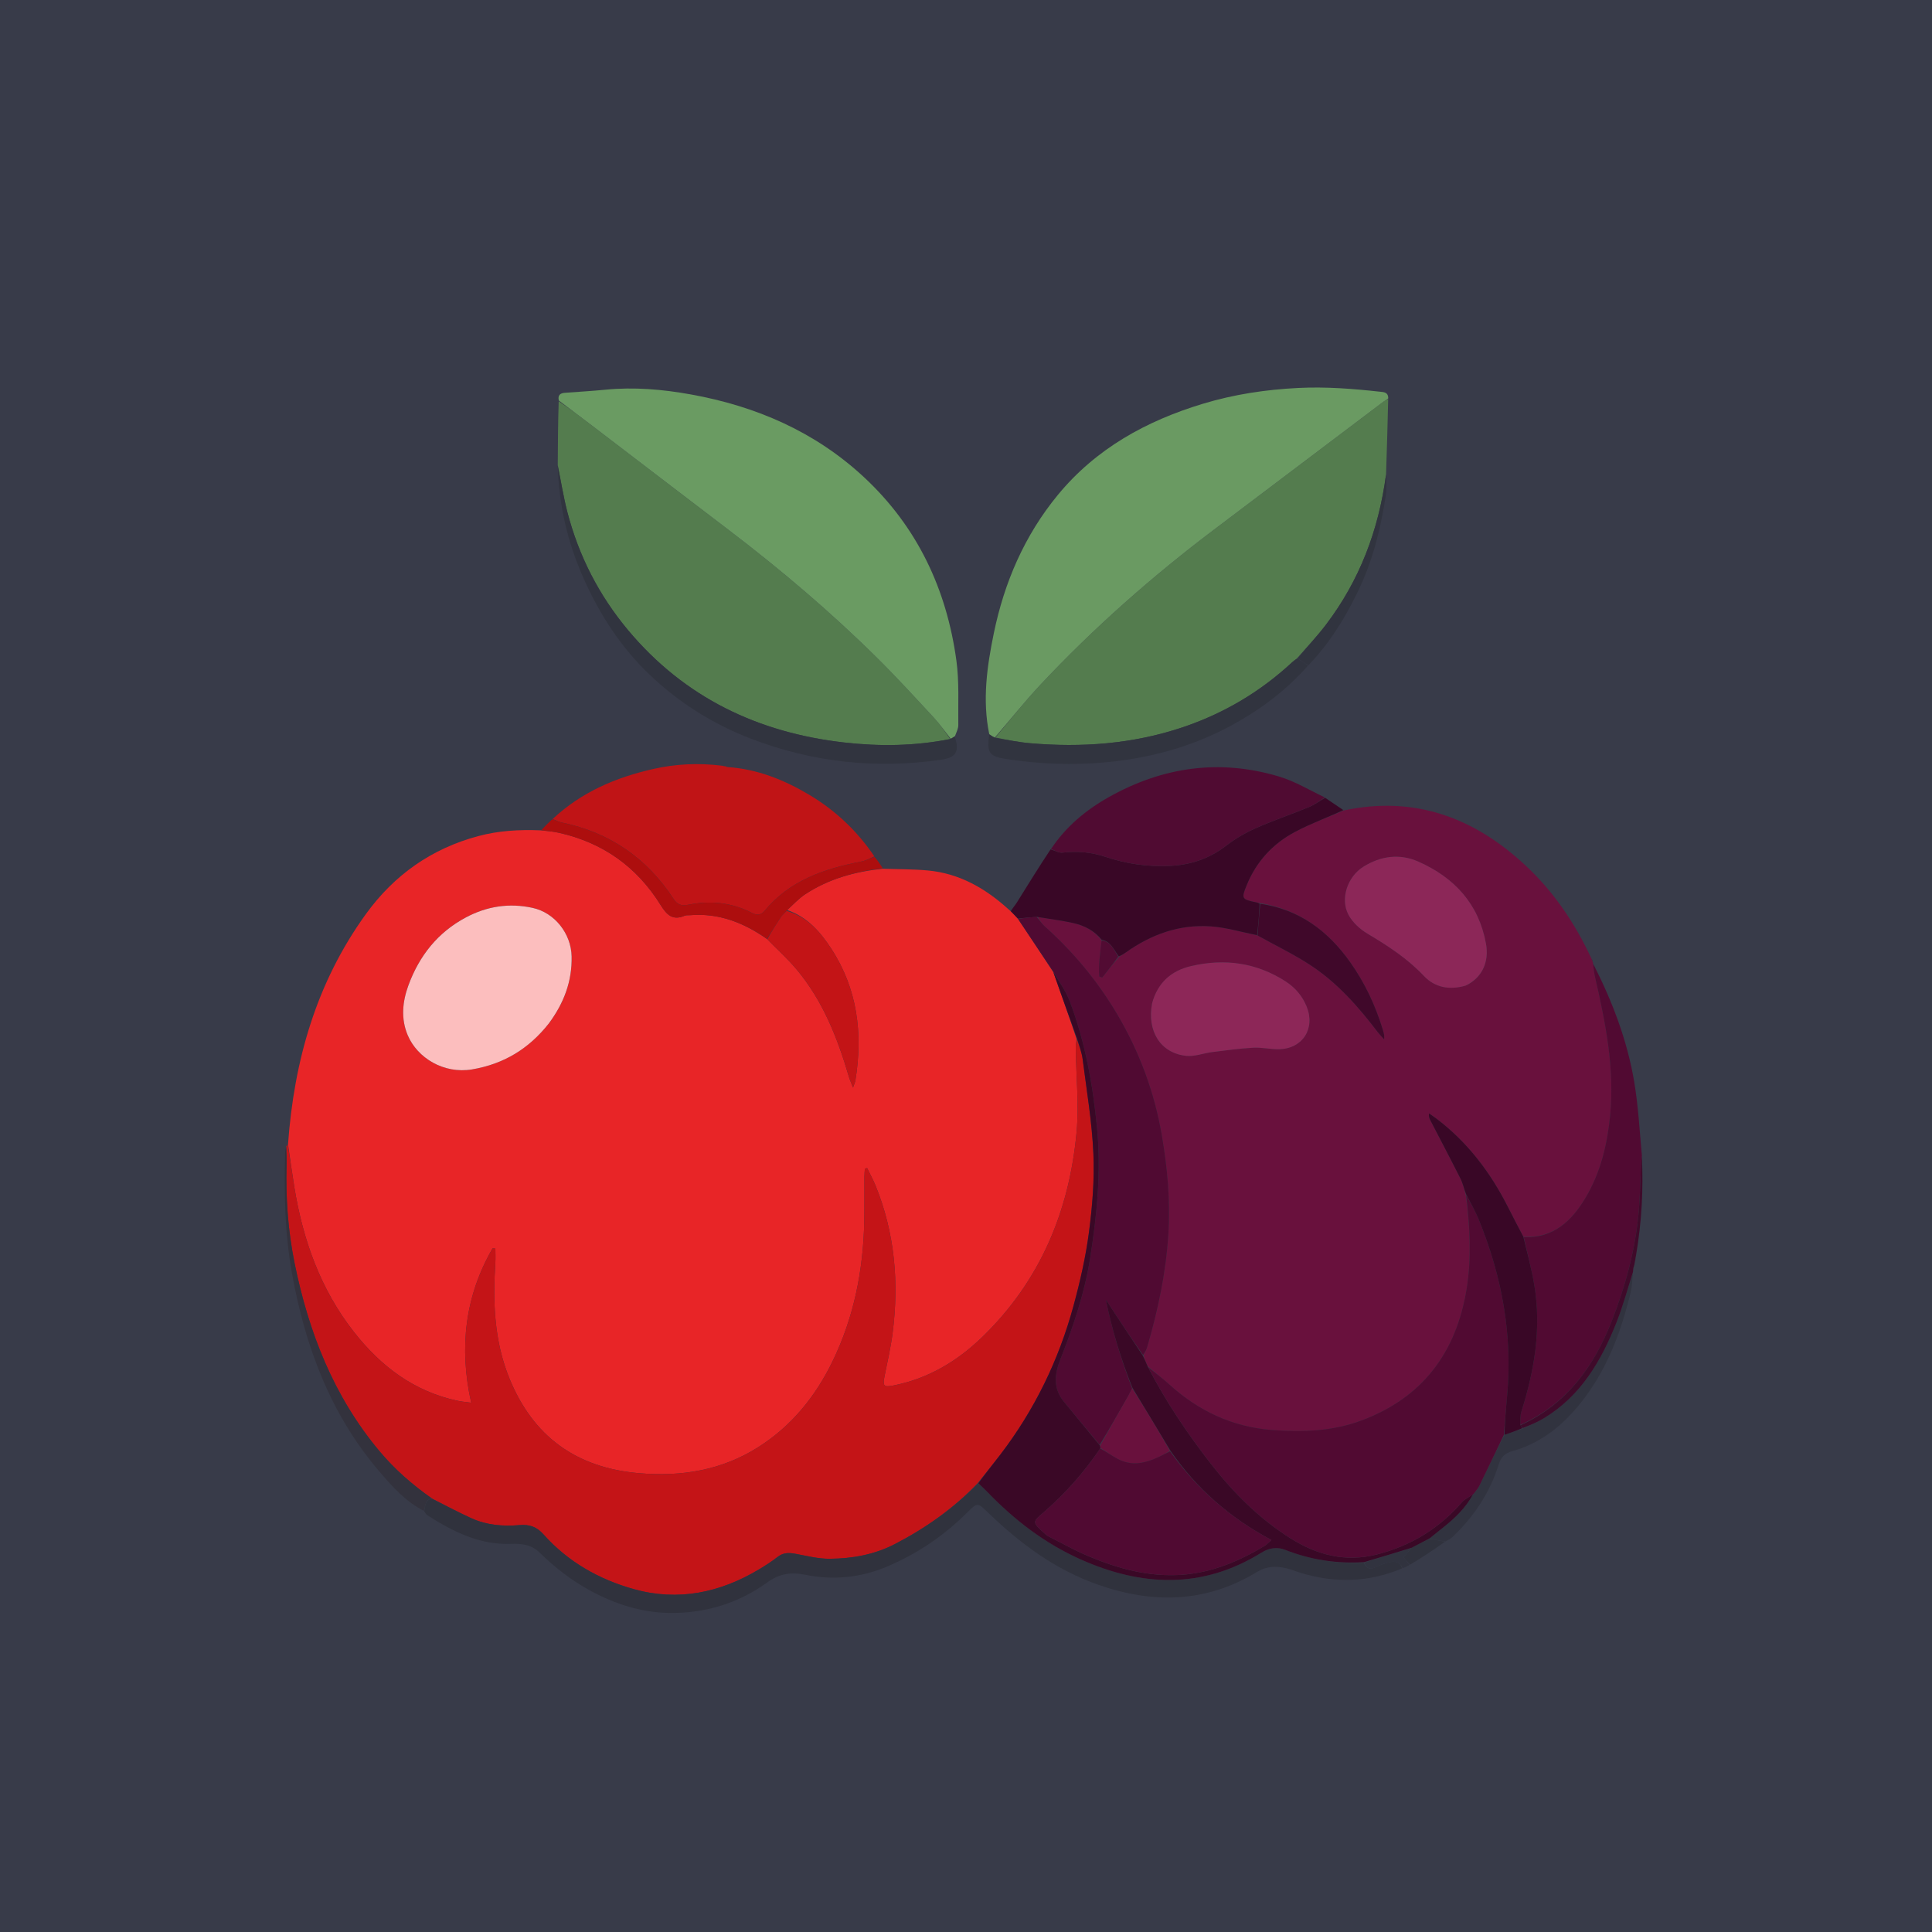
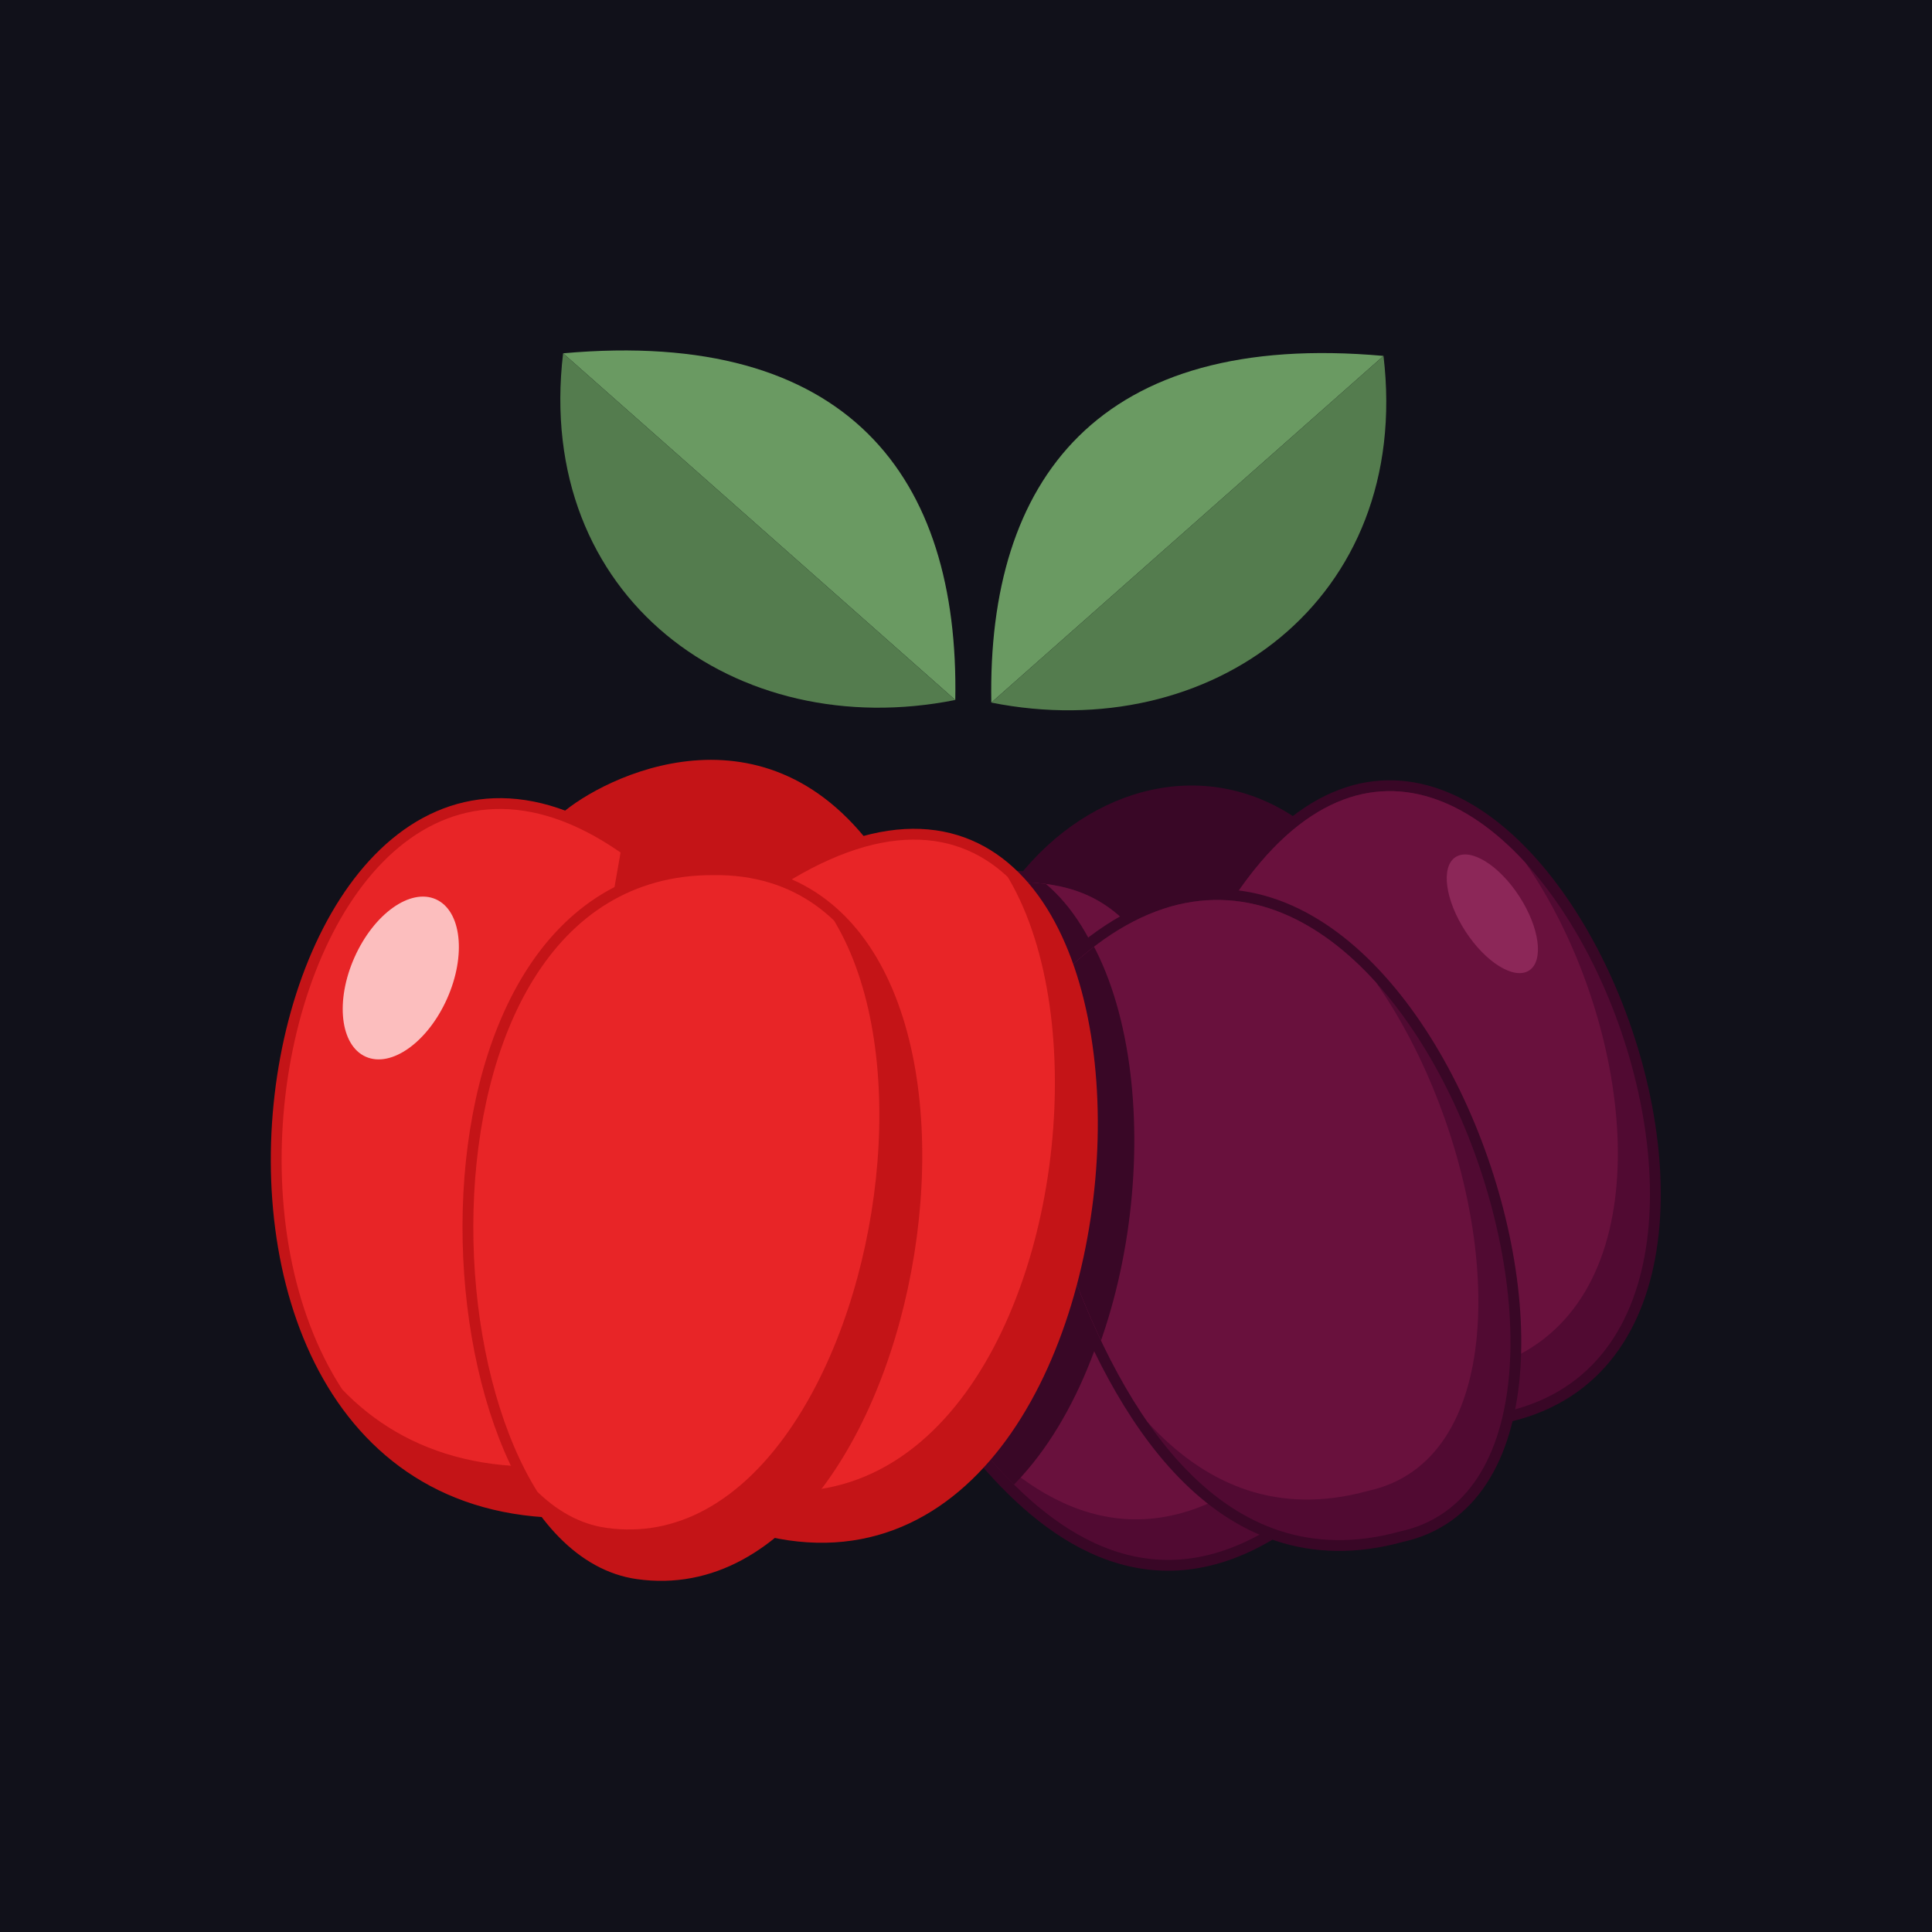
- <svg xmlns="http://www.w3.org/2000/svg" version="1.1" id="Layer_1" x="0px" y="0px" width="1254" height="1254" viewBox="0 0 1254 1254" enable-background="new 0 0 1254 1254" xml:space="preserve">
-   <rect x="0" y="0" width="1254" height="1254" fill="#383B49" />
-   <path fill="#E82527" opacity="1" stroke="none" d=" M573.062,563.883   C582.805,564.223 592.59,564.1 602.282,564.998   C622.557,566.877 639.345,576.444 654.202,589.851   C654.572,590.185 654.948,590.511 655.792,591.252   C657.742,593.182 659.222,594.699 660.838,596.527   C668.523,608.098 676.07,619.358 683.7,631.032   C688.827,645.583 693.871,659.721 698.748,674.23   C698.462,676.748 698.214,678.894 698.244,681.036   C698.494,698.986 700.408,717.083 698.774,734.856   C694.045,786.279 675.009,831.667 637.322,868.053   C621.08,883.733 602.171,894.935 579.682,899.327   C573.708,900.494 572.863,899.562 574.062,893.548   C575.949,884.08 578.165,874.643 579.387,865.083   C583.58,832.3 580.809,800.234 568.226,769.377   C566.661,765.54 564.634,761.891 562.821,758.155   C562.334,758.297 561.847,758.44 561.36,758.583   C561.254,760.331 561.064,762.08 561.056,763.829   C561.011,773.328 561.149,782.829 560.97,792.325   C560.369,824.198 554.364,854.859 540.32,883.716   C529.215,906.535 513.704,925.63 492.194,939.279   C468.481,954.327 442.303,958.612 414.564,956.189   C373.913,952.638 345.908,932.333 330.57,894.498   C320.795,870.385 319.836,845.242 321.502,819.752   C321.705,816.648 321.53,813.518 321.53,810.4   C320.916,810.364 320.303,810.328 319.689,810.292   C301.796,841.357 297.88,874.645 305.837,910.472   C302.165,909.957 299.57,909.752 297.045,909.216   C268.743,903.212 247.221,886.844 229.757,864.59   C208.002,836.869 196.606,804.789 191.019,770.383   C189.527,761.194 188.294,751.963 186.942,742.751   C190.837,688.551 205.268,637.86 237.487,593.296   C255.845,567.902 280.145,550.744 310.608,542.636   C323.547,539.192 336.719,538.38 350.927,538.941   C355.443,539.427 359.113,539.705 362.667,540.499   C391.224,546.878 413.358,562.589 428.744,587.355   C432.754,593.81 436.57,597.702 444.398,594.354   C445.413,593.92 446.698,594.12 447.858,594.024   C466.555,592.472 482.802,598.895 498,609.612   C504.483,616.261 511.221,622.285 516.977,629.134   C534.132,649.544 543.64,673.8 551.037,699.035   C551.599,700.951 552.455,702.78 553.669,705.935   C554.526,703.397 555.036,702.375 555.211,701.299   C560.157,670.848 556.591,641.84 539.429,615.577   C532.389,604.803 523.918,595.102 510.977,590.703   C514.906,587.038 518.41,583.221 522.607,580.454   C537.879,570.387 555.024,565.699 573.062,563.883  M356.476,663.966   C365.977,651.135 371.374,636.959 371.024,620.773   C370.704,605.965 360.044,592.397 345.699,589.275   C330.53,585.973 316.11,588.168 302.374,595.485   C284.115,605.211 272.203,620.33 265.149,639.394   C261.213,650.03 260.114,661.202 264.621,671.89   C270.902,686.78 288.182,697.174 306.332,694.123   C326.911,690.664 343.26,680.761 356.476,663.966  z" />
-   <path fill="#69113D" opacity="1" stroke="none" d=" M872.181,526.039   C918.366,516.222 957.127,530.73 990.688,562.231   C1008.659,579.098 1022.189,599.126 1032.856,621.963   C1033.376,623.404 1033.697,624.209 1034.018,625.013   C1034.018,625.013 1033.977,625.004 1033.985,625.419   C1034.383,628.462 1034.596,631.131 1035.191,633.711   C1042.057,663.451 1048.12,693.223 1045.083,724.099   C1043.231,742.927 1038.912,760.935 1029.227,777.268   C1020.225,792.451 1008.377,803.746 988.765,802.753   C985.193,796.016 981.851,789.524 978.541,783.016   C967.235,760.787 952.472,741.36 932.476,726.177   C930.858,724.948 929.155,723.829 927.492,722.659   C927.256,724.612 927.703,725.8 928.282,726.919   C934.852,739.615 941.533,752.254 947.959,765.021   C949.505,768.091 950.22,771.579 951.322,775.292   C954.029,796.088 955.272,816.451 951.893,836.914   C945.084,878.147 923.128,907.33 883.6,922.033   C864.898,928.989 845.278,929.737 825.445,928.161   C799.986,926.138 778.326,916.002 759.511,899.092   C754.832,894.887 749.869,890.999 744.856,886.676   C743.777,884.255 742.876,882.124 742.198,879.717   C743.148,877.77 744.07,876.156 744.576,874.421   C751.59,850.382 756.791,826.089 758.343,800.928   C759.691,779.095 757.712,757.67 753.999,736.323   C749.183,708.638 739.507,682.644 725.204,658.434   C712.487,636.908 696.705,617.888 678.056,601.223   C676.133,599.504 674.757,597.173 673.525,595.197   C681.445,596.508 689.038,597.431 696.47,599.076   C703.716,600.681 710.228,603.989 715.01,610.384   C714.178,618.466 712.804,626.112 713.489,633.792   C714.129,634.029 714.768,634.267 715.408,634.505   C718.946,630.058 722.485,625.612 726.351,621.047   C728.051,620.007 729.446,619.118 730.792,618.16   C747.259,606.434 765.531,599.868 785.792,601.268   C795.943,601.969 805.931,605.022 816.288,607.201   C828.05,613.755 839.967,619.438 850.883,626.639   C868.139,638.021 881.711,653.419 894.16,669.797   C895.239,671.217 896.516,672.486 898.413,674.629   C898.413,672.732 898.499,672.232 898.397,671.774   C898.105,670.477 897.782,669.183 897.392,667.911   C892.625,652.364 885.77,637.83 876.35,624.536   C861.891,604.13 843.165,590.238 817.562,586.127   C816.512,585.915 815.863,585.774 815.213,585.642   C805.897,583.75 805.618,583.246 809.255,574.375   C815.485,559.176 826.106,547.67 840.383,540.038   C850.567,534.594 861.553,530.652 872.181,526.039  M951.745,639.576   C961.757,634.706 966.73,624.696 964.491,612.413   C959.794,586.648 943.965,569.601 920.711,559.278   C908.554,553.881 896.254,555.488 884.874,562.583   C874.766,568.885 869.708,583.214 875.191,593.649   C877.806,598.627 882.698,603.11 887.616,606.04   C900.83,613.912 913.526,622.126 924.219,633.464   C931.345,641.02 940.857,642.785 951.745,639.576  M747.697,651.514   C744.346,669.293 753.213,683.477 769.785,685.314   C775.327,685.928 781.161,683.585 786.896,682.864   C795.737,681.754 804.587,680.528 813.471,680.032   C818.908,679.728 824.419,681.074 829.89,681.021   C845.386,680.871 853.952,667.693 848.091,653.279   C845.308,646.436 840.644,640.997 834.503,637.026   C815.546,624.769 794.882,621.984 773.154,627.028   C760.372,629.995 751.473,637.64 747.697,651.514  M899.478,676.501   C899.478,676.501 899.514,676.489 899.478,676.501  z" />
-   <path fill="#C41417" opacity="1" stroke="none" d=" M186.686,742.906   C188.294,751.963 189.527,761.194 191.019,770.383   C196.606,804.789 208.002,836.869 229.757,864.59   C247.221,886.844 268.743,903.212 297.045,909.216   C299.57,909.752 302.165,909.957 305.837,910.472   C297.88,874.645 301.796,841.357 319.689,810.292   C320.303,810.328 320.916,810.364 321.53,810.4   C321.53,813.518 321.705,816.648 321.502,819.752   C319.836,845.242 320.795,870.385 330.57,894.498   C345.908,932.333 373.913,952.638 414.564,956.189   C442.303,958.612 468.481,954.327 492.194,939.279   C513.704,925.63 529.215,906.535 540.32,883.716   C554.364,854.859 560.369,824.198 560.97,792.325   C561.149,782.829 561.011,773.328 561.056,763.829   C561.064,762.08 561.254,760.331 561.36,758.583   C561.847,758.44 562.334,758.297 562.821,758.155   C564.634,761.891 566.661,765.54 568.226,769.377   C580.809,800.234 583.58,832.3 579.387,865.083   C578.165,874.643 575.949,884.08 574.062,893.548   C572.863,899.562 573.708,900.494 579.682,899.327   C602.171,894.935 621.08,883.733 637.322,868.053   C675.009,831.667 694.045,786.279 698.774,734.856   C700.408,717.083 698.494,698.986 698.244,681.036   C698.214,678.894 698.462,676.748 698.964,674.562   C700.499,678.846 702.157,683.106 702.719,687.506   C705.326,707.896 708.777,728.273 709.685,748.755   C710.438,765.728 709.019,782.965 706.804,799.854   C704.698,815.92 701.04,831.885 696.782,847.546   C687.21,882.758 671.496,915.123 649.257,944.181   C644.513,950.379 639.573,956.426 634.455,962.751   C618.764,979.19 600.765,991.873 580.932,1002.158   C567.582,1009.081 553.233,1011.64 538.534,1011.756   C531.02,1011.816 523.46,1009.82 515.975,1008.459   C511.847,1007.709 508.243,1007.785 504.712,1010.548   C500.92,1013.516 496.824,1016.135 492.686,1018.614   C467.35,1033.79 440.195,1039.504 411.464,1031.482   C388.861,1025.171 368.686,1013.762 352.855,996.013   C348.329,990.938 343.729,989.347 337.227,989.899   C326.556,990.805 315.895,989.961 305.984,985.448   C297.369,981.525 288.997,977.068 280.289,972.578   C267.541,963.626 256.167,953.662 246.366,941.971   C216.6,906.462 200.338,864.74 191.228,819.98   C186.987,799.144 185.409,777.907 185.985,756.576   C186.097,752.418 185.896,748.251 185.839,744.089   C186.036,743.746 186.233,743.404 186.686,742.906  z" />
-   <path fill="#547C4E" opacity="1" stroke="none" d=" M901.026,258.989   C900.639,274.973 900.253,290.957 899.653,307.727   C894.839,344.191 882.419,376.784 860.594,405.521   C854.879,413.046 848.311,419.921 841.851,427.274   C840.547,428.307 839.486,429.117 838.51,430.021   C817.802,449.209 794.046,463.224 767.273,472.179   C735.137,482.927 702.125,485.308 668.604,482.406   C661.025,481.75 653.525,480.178 646.09,478.701   C655.898,467.005 665.172,455.231 675.389,444.341   C710.078,407.366 747.993,373.954 788.457,343.418   C824.982,315.855 861.476,288.25 898,260.684   C898.914,259.994 900.013,259.549 901.026,258.989  z" />
-   <path fill="#547C4E" opacity="1" stroke="none" d=" M362.026,301.874   C362.099,288.176 362.172,274.477 362.629,260.446   C370.033,265.439 377.068,270.745 384.071,276.092   C413.56,298.612 443.007,321.189 472.532,343.661   C506.458,369.483 538.941,396.991 569.25,426.981   C581.894,439.491 593.909,452.644 606.013,465.689   C610.031,470.02 613.431,474.923 616.708,479.706   C593.696,484.266 570.881,484.521 548.141,481.956   C492.088,475.635 444.322,452.829 407.685,409.046   C388.854,386.541 375.702,360.92 368.298,332.514   C365.673,322.44 364.086,312.095 362.026,301.874  z" />
-   <path fill="#6A9A62" opacity="1" stroke="none" d=" M901.052,258.598   C900.013,259.549 898.914,259.994 898,260.684   C861.476,288.25 824.982,315.855 788.457,343.418   C747.993,373.954 710.078,407.366 675.389,444.341   C665.172,455.231 655.898,467.005 645.754,478.654   C644.239,478.116 643.161,477.297 642.083,476.479   C637.538,454.446 640.602,432.672 645.035,411.118   C651.848,377.994 664.958,347.552 686.593,321.267   C711.395,291.136 744.029,273.165 780.824,262.047   C800.977,255.957 821.594,252.864 842.688,251.808   C860.545,250.914 878.149,252.304 895.792,254.255   C898.118,254.512 901.116,254.501 901.052,258.598  z" />
-   <path fill="#6A9B62" opacity="1" stroke="none" d=" M617.114,479.565   C613.431,474.923 610.031,470.02 606.013,465.689   C593.909,452.644 581.894,439.491 569.25,426.981   C538.941,396.991 506.458,369.483 472.532,343.661   C443.007,321.189 413.56,298.612 384.071,276.092   C377.068,270.745 370.033,265.439 362.724,259.975   C361.899,256.598 363.55,255.19 366.554,254.962   C375.322,254.295 384.108,253.821 392.855,252.952   C411.55,251.094 430.077,252.705 448.421,256.015   C490.785,263.659 529.148,280.243 560.901,309.83   C595.405,341.982 614.448,382.445 620.772,428.793   C622.647,442.533 621.817,456.653 622.005,470.601   C622.035,472.822 620.892,475.058 619.87,477.745   C618.671,478.657 617.892,479.111 617.114,479.565  z" />
-   <path fill="#C01416" opacity="1" stroke="none" d=" M358.712,531.584   C377.242,514.219 399.63,504.608 424.053,499.112   C438.624,495.833 453.338,495.08 468.881,497.025   C470.452,497.467 471.318,497.669 472.185,497.87   C491.504,499.173 508.925,506.133 525.336,515.929   C542.251,526.026 556.29,539.283 567.498,555.807   C564.472,557.304 561.745,558.692 558.858,559.249   C534.894,563.872 512.512,571.489 496.258,591.199   C494.037,593.892 491.316,594.236 488.215,592.613   C474.968,585.683 460.937,584.415 446.476,587.29   C442.298,588.12 439.621,587.141 437.253,583.525   C419.911,557.041 395.83,540.328 364.718,533.894   C362.645,533.466 360.711,532.369 358.712,531.584  z" />
-   <path fill="#510A32" opacity="1" stroke="none" d=" M989.01,802.991   C1008.377,803.746 1020.225,792.451 1029.227,777.268   C1038.912,760.935 1043.231,742.927 1045.083,724.099   C1048.12,693.223 1042.057,663.451 1035.191,633.711   C1034.596,631.131 1034.383,628.462 1034,625.405   C1046.314,649.522 1056.141,675.014 1060.711,702.142   C1063.332,717.698 1064.187,733.552 1065.696,750.087   C1065.372,753.549 1065.142,756.195 1065.012,758.845   C1064.556,768.147 1064.475,777.482 1063.634,786.749   C1061.404,811.297 1055.048,834.828 1046.016,857.751   C1034.368,887.313 1016.742,911.422 986.753,924.824   C986.806,921.825 986.651,918.868 987.486,916.223   C995.947,889.424 1000.566,862.21 995.87,834.138   C994.119,823.666 991.327,813.368 989.01,802.991  z" />
-   <path fill="#390726" opacity="1" stroke="none" d=" M871.917,525.812   C861.553,530.652 850.567,534.594 840.383,540.038   C826.106,547.67 815.485,559.176 809.255,574.375   C805.618,583.246 805.897,583.75 815.213,585.642   C815.863,585.774 816.512,585.915 817.571,586.542   C817.319,593.691 816.656,600.351 815.993,607.011   C805.931,605.022 795.943,601.969 785.792,601.268   C765.531,599.868 747.259,606.434 730.792,618.16   C729.446,619.118 728.051,620.007 726.173,620.74   C722.791,616.354 721.026,611.043 715.047,609.956   C710.228,603.989 703.716,600.681 696.47,599.076   C689.038,597.431 681.445,596.508 673.137,595.125   C668.469,595.393 664.585,595.804 660.702,596.216   C659.222,594.699 657.742,593.182 656.093,591.403   C657.304,589.344 658.845,587.647 660.04,585.734   C667.203,574.263 674.286,562.742 681.904,551.308   C684.806,552.108 687.305,553.697 689.575,553.419   C699.201,552.237 708.644,553.167 717.671,556.19   C731.124,560.695 744.778,562.64 758.907,562.04   C772.604,561.457 784.847,557.41 795.844,548.914   C801.693,544.396 808.28,540.561 815.04,537.557   C826.274,532.565 837.974,528.633 849.352,523.948   C853.14,522.388 856.541,519.887 860.119,517.816   C863.963,520.406 867.808,522.995 871.917,525.812  z" />
-   <path fill="#30323D" opacity="1" stroke="none" d=" M280.518,972.847   C288.997,977.068 297.369,981.525 305.984,985.448   C315.895,989.961 326.556,990.805 337.227,989.899   C343.729,989.347 348.329,990.938 352.855,996.013   C368.686,1013.762 388.861,1025.171 411.464,1031.482   C440.195,1039.504 467.35,1033.79 492.686,1018.614   C496.824,1016.135 500.92,1013.516 504.712,1010.548   C508.243,1007.785 511.847,1007.709 515.975,1008.459   C523.46,1009.82 531.02,1011.816 538.534,1011.756   C553.233,1011.64 567.582,1009.081 580.932,1002.158   C600.765,991.873 618.764,979.19 634.744,962.977   C637.099,964.725 638.96,966.394 640.687,968.193   C658.275,986.51 678.15,1001.784 701.399,1012.151   C741.169,1029.884 780.543,1031.527 818.829,1007.731   C823.72,1004.692 828.917,1003.899 834.124,1005.94   C850.522,1012.366 867.447,1015.075 885.12,1014.344   C887.065,1018.488 889.639,1018.929 893.345,1016.992   C896.092,1015.556 899.175,1014.598 902.22,1013.936   C905.722,1013.176 908.895,1013.824 910.005,1018.01   C888.572,1027.034 866.749,1027.66 844.602,1021.006   C841.413,1020.048 838.319,1018.734 835.092,1017.948   C828.448,1016.332 822.138,1016.479 815.898,1020.282   C783.11,1040.267 748.735,1041.11 713.143,1028.723   C685.289,1019.028 662.325,1002.065 641.419,981.875   C634.413,975.109 634.525,975.012 627.449,982.044   C612.385,997.014 595.042,1008.692 575.51,1016.909   C558.512,1024.06 540.709,1025.811 522.629,1022.113   C513.613,1020.269 506.01,1021.326 498.241,1026.945   C479.196,1040.72 457.5,1047.321 434.007,1046.891   C415.876,1046.559 399.009,1041.029 383.087,1032.407   C370.827,1025.767 360.004,1017.28 350.077,1007.58   C344.974,1002.594 338.513,1001.806 331.966,1002.071   C311.408,1002.902 294.179,994.186 277.55,983.605   C276.727,983.081 276.108,982.238 275.322,980.915   C276.227,977.255 275.816,973.241 280.518,972.847  z" />
-   <path fill="#500B32" opacity="1" stroke="none" d=" M859.877,517.586   C856.541,519.887 853.14,522.388 849.352,523.948   C837.974,528.633 826.274,532.565 815.04,537.557   C808.28,540.561 801.693,544.396 795.844,548.914   C784.847,557.41 772.604,561.457 758.907,562.04   C744.778,562.64 731.124,560.695 717.671,556.19   C708.644,553.167 699.201,552.237 689.575,553.419   C687.305,553.697 684.806,552.108 682.168,551.095   C691.8,536.557 704.843,525.719 719.768,517.339   C754.827,497.654 791.94,492.414 830.659,504.177   C840.723,507.235 849.998,512.892 859.877,517.586  z" />
-   <path fill="#31343F" opacity="1" stroke="none" d=" M616.708,479.706   C617.892,479.111 618.671,478.657 619.701,478.08   C622.928,487.817 620.672,491.725 610.628,493.168   C568.43,499.232 527.43,494.784 487.53,479.5   C463.069,470.131 441.319,456.475 422.394,438.636   C403.029,420.384 388.801,398.328 378.152,373.941   C368.241,351.245 362.736,327.58 362.02,302.345   C364.086,312.095 365.673,322.44 368.298,332.514   C375.702,360.92 388.854,386.541 407.685,409.046   C444.322,452.829 492.088,475.635 548.141,481.956   C570.881,484.521 593.696,484.266 616.708,479.706  z" />
-   <path fill="#31343F" opacity="1" stroke="none" d=" M642.031,476.905   C643.161,477.297 644.239,478.116 645.653,478.981   C653.525,480.178 661.025,481.75 668.604,482.406   C702.125,485.308 735.137,482.927 767.273,472.179   C794.046,463.224 817.802,449.209 838.51,430.021   C839.486,429.117 840.547,428.307 842.092,427.49   C844.745,429.018 846.875,430.51 849.005,432.001   C834.994,447.953 818.267,460.473 799.726,470.606   C774.211,484.55 746.725,492.05 717.899,494.774   C696.104,496.833 674.358,495.952 652.731,492.599   C642.053,490.943 640.433,488.493 642.031,476.905  z" />
-   <path fill="#AD0E0E" opacity="1" stroke="none" d=" M358.423,531.756   C360.711,532.369 362.645,533.466 364.718,533.894   C395.83,540.328 419.911,557.041 437.253,583.525   C439.621,587.141 442.298,588.12 446.476,587.29   C460.937,584.415 474.968,585.683 488.215,592.613   C491.316,594.236 494.037,593.892 496.258,591.199   C512.512,571.489 534.894,563.872 558.858,559.249   C561.745,558.692 564.472,557.304 567.585,556.132   C569.563,558.381 571.229,560.799 572.979,563.55   C555.024,565.699 537.879,570.387 522.607,580.454   C518.41,583.221 514.906,587.038 510.716,590.892   C509.153,592.737 507.777,593.941 506.795,595.409   C503.718,600.008 500.791,604.706 497.805,609.365   C482.802,598.895 466.555,592.472 447.858,594.024   C446.698,594.12 445.413,593.92 444.398,594.354   C436.57,597.702 432.754,593.81 428.744,587.355   C413.358,562.589 391.224,546.878 362.667,540.499   C359.113,539.705 355.443,539.427 351.39,538.889   C353.347,536.555 355.741,534.242 358.423,531.756  z" />
-   <path fill="#31333F" opacity="1" stroke="none" d=" M1059.884,825.98   C1059.437,830.194 1059.454,834.521 1058.469,838.605   C1051.921,865.738 1042.133,891.42 1023.888,913.135   C1012.501,926.687 998.895,937.121 981.588,941.871   C976.636,943.23 974.168,945.934 972.68,950.731   C967.081,968.775 956.851,983.999 943.351,997.088   C941.934,998.462 940.197,999.506 938.129,1000.561   C934.3,999.869 930.949,999.319 927.859,998.538   C930.831,996.132 933.522,993.929 936.26,991.786   C944.131,985.626 951.267,978.805 956.376,969.715   C957.848,967.78 959.315,966.162 960.238,964.278   C965.591,953.349 970.817,942.358 976.486,931.317   C980.67,929.903 984.453,928.56 988.598,927.154   C993.273,924.963 997.759,923.122 1001.87,920.656   C1025.99,906.188 1039.327,883.359 1049.279,858.19   C1053.428,847.696 1056.385,836.731 1059.884,825.98  z" />
-   <path fill="#33323D" opacity="1" stroke="none" d=" M280.289,972.578   C275.816,973.241 276.227,977.255 275.121,980.647   C263.331,974.677 254.622,964.917 246.221,955.096   C214.444,917.945 198.036,873.823 189.495,826.42   C184.845,800.608 184.388,774.455 185.05,748.289   C185.079,747.138 185.387,745.994 185.703,744.468   C185.896,748.251 186.097,752.418 185.985,756.576   C185.409,777.907 186.987,799.144 191.228,819.98   C200.338,864.74 216.6,906.462 246.366,941.971   C256.167,953.662 267.541,963.626 280.289,972.578  z" />
-   <path fill="#31343F" opacity="1" stroke="none" d=" M849.271,431.802   C846.875,430.51 844.745,429.018 842.375,427.311   C848.311,419.921 854.879,413.046 860.594,405.521   C882.419,376.784 894.839,344.191 899.63,308.15   C899.77,312.195 900.238,316.682 899.582,320.997   C896.317,342.475 891.185,363.467 881.726,383.168   C873.26,400.802 863.119,417.353 849.271,431.802  z" />
-   <path fill="#3F0A2A" opacity="1" stroke="none" d=" M1059.913,825.612   C1056.385,836.731 1053.428,847.696 1049.279,858.19   C1039.327,883.359 1025.99,906.188 1001.87,920.656   C997.759,923.122 993.273,924.963 988.415,926.891   C987.58,926.13 987.292,925.57 987.003,925.011   C1016.742,911.422 1034.368,887.313 1046.016,857.751   C1055.048,834.828 1061.404,811.297 1063.634,786.749   C1064.475,777.482 1064.556,768.147 1065.012,758.845   C1065.142,756.195 1065.372,753.549 1065.685,750.533   C1066.714,771.618 1065.629,792.954 1061.88,814.875   C1061.512,816.746 1061.322,817.888 1061.132,819.029   C1061.081,819.453 1061.029,819.876 1060.815,820.867   C1060.49,821.97 1060.328,822.507 1060.166,823.044   C1060.092,823.778 1060.017,824.511 1059.913,825.612  z" />
-   <path fill="#30323D" opacity="1" stroke="none" d=" M927.598,998.769   C930.949,999.319 934.3,999.869 937.83,1000.718   C930.568,1005.946 923.128,1010.875 915.201,1015.601   C913.276,1013.57 911.839,1011.742 911.038,1010.724   C912.944,1008.441 914.456,1006.63 916.233,1004.616   C920.197,1002.532 923.898,1000.651 927.598,998.769  z" />
-   <path fill="#31333F" opacity="1" stroke="none" d=" M915.969,1004.818   C914.456,1006.63 912.944,1008.441 911.038,1010.724   C911.839,1011.742 913.276,1013.57 914.856,1015.695   C913.552,1016.605 912.104,1017.218 910.331,1017.921   C908.895,1013.824 905.722,1013.176 902.22,1013.936   C899.175,1014.598 896.092,1015.556 893.345,1016.992   C889.639,1018.929 887.065,1018.488 885.504,1014.254   C895.837,1010.84 905.903,1007.829 915.969,1004.818  z" />
-   <path fill="#31333F" opacity="1" stroke="none" d=" M1061.358,818.851   C1061.322,817.888 1061.512,816.746 1061.857,815.291   C1061.87,816.209 1061.727,817.44 1061.358,818.851  z" />
-   <path fill="#9E1D23" opacity="1" stroke="none" d=" M472.042,497.651   C471.318,497.669 470.452,497.467 469.287,497.114   C469.959,497.118 470.929,497.275 472.042,497.651  z" />
-   <path fill="#31333F" opacity="1" stroke="none" d=" M1060.336,822.923   C1060.328,822.507 1060.49,821.97 1060.789,821.186   C1060.786,821.559 1060.646,822.181 1060.336,822.923  z" />
-   <path fill="#510A32" opacity="1" stroke="none" d=" M1033.987,624.686   C1033.697,624.209 1033.376,623.404 1033.005,622.274   C1033.288,622.752 1033.622,623.555 1033.987,624.686  z" />
-   <path fill="#500A32" opacity="1" stroke="none" d=" M660.838,596.527   C664.585,595.804 668.469,595.393 672.74,595.053   C674.757,597.173 676.133,599.504 678.056,601.223   C696.705,617.888 712.487,636.908 725.204,658.434   C739.507,682.644 749.183,708.638 753.999,736.323   C757.712,757.67 759.691,779.095 758.343,800.928   C756.791,826.089 751.59,850.382 744.576,874.421   C744.07,876.156 743.148,877.77 741.929,879.521   C733.562,867.632 725.686,855.661 717.81,843.69   C721.756,863.217 727.585,882.279 734.84,901.144   C733.897,902.909 733.245,904.427 732.433,905.853   C726.328,916.574 720.191,927.277 713.78,937.806   C705.892,928.412 698.304,919.183 690.678,909.985   C683.484,901.308 684.369,892.187 688.247,882.331   C696.73,860.773 704.128,838.79 707.702,815.837   C712.008,788.176 714.795,760.399 712.068,732.282   C709.322,703.969 704.346,676.173 694.188,649.546   C691.639,642.865 687.192,636.908 683.617,630.618   C676.07,619.358 668.523,608.098 660.838,596.527  z" />
-   <path fill="#FCBEBE" opacity="1" stroke="none" d=" M356.256,664.247   C343.26,680.761 326.911,690.664 306.332,694.123   C288.182,697.174 270.902,686.78 264.621,671.89   C260.114,661.202 261.213,650.03 265.149,639.394   C272.203,620.33 284.115,605.211 302.374,595.485   C316.11,588.168 330.53,585.973 345.699,589.275   C360.044,592.397 370.704,605.965 371.024,620.773   C371.374,636.959 365.977,651.135 356.256,664.247  z" />
-   <path fill="#3A0826" opacity="1" stroke="none" d=" M735.057,900.854   C727.585,882.279 721.756,863.217 717.81,843.69   C725.686,855.661 733.562,867.632 741.707,879.798   C742.876,882.124 743.777,884.255 744.956,887.014   C756.867,910.015 770.921,930.845 786.403,950.665   C800.808,969.107 817.252,985.51 837.178,998.193   C854.695,1009.342 873.274,1014.167 893.802,1008.927   C915.544,1003.377 933.892,992.31 948.662,975.297   C950.62,973.042 953.609,971.683 956.121,969.909   C951.267,978.805 944.131,985.626 936.26,991.786   C933.522,993.929 930.831,996.132 927.859,998.538   C923.898,1000.651 920.197,1002.532 916.233,1004.616   C905.903,1007.829 895.837,1010.84 885.386,1013.941   C867.447,1015.075 850.522,1012.366 834.124,1005.94   C828.917,1003.899 823.72,1004.692 818.829,1007.731   C780.543,1031.527 741.169,1029.884 701.399,1012.151   C678.15,1001.784 658.275,986.51 640.687,968.193   C638.96,966.394 637.099,964.725 635.012,962.769   C639.573,956.426 644.513,950.379 649.257,944.181   C671.496,915.123 687.21,882.758 696.782,847.546   C701.04,831.885 704.698,815.92 706.804,799.854   C709.019,782.965 710.438,765.728 709.685,748.755   C708.777,728.273 705.326,707.896 702.719,687.506   C702.157,683.106 700.499,678.846 699.131,674.19   C693.871,659.721 688.827,645.583 683.7,631.032   C687.192,636.908 691.639,642.865 694.188,649.546   C704.346,676.173 709.322,703.969 712.068,732.282   C714.795,760.399 712.008,788.176 707.702,815.837   C704.128,838.79 696.73,860.773 688.247,882.331   C684.369,892.187 683.484,901.308 690.678,909.985   C698.304,919.183 705.892,928.412 713.824,938.118   C714.205,939.026 714.26,939.442 714.114,940.164   C703.79,955.44 691.87,968.891 678.338,980.784   C670.056,988.063 669.152,987.425 678.93,996.151   C679.542,996.697 680.295,997.111 681.034,997.483   C689.355,1001.659 697.498,1006.258 706.054,1009.886   C725.512,1018.136 745.573,1023.641 767.093,1022.134   C786.736,1020.759 804.166,1013.357 820.754,1003.413   C822.072,1002.623 823.139,1001.412 825.287,999.568   C798.282,985.224 776.639,966.191 759.662,941.575   C751.393,927.792 743.225,914.323 735.057,900.854  z" />
-   <path fill="#C31416" opacity="1" stroke="none" d=" M498,609.612   C500.791,604.706 503.718,600.008 506.795,595.409   C507.777,593.941 509.153,592.737 510.61,591.223   C523.918,595.102 532.389,604.803 539.429,615.577   C556.591,641.84 560.157,670.848 555.211,701.299   C555.036,702.375 554.526,703.397 553.669,705.935   C552.455,702.78 551.599,700.951 551.037,699.035   C543.64,673.8 534.132,649.544 516.977,629.134   C511.221,622.285 504.483,616.261 498,609.612  z" />
-   <path fill="#510A32" opacity="1" stroke="none" d=" M956.376,969.715   C953.609,971.683 950.62,973.042 948.662,975.297   C933.892,992.31 915.544,1003.377 893.802,1008.927   C873.274,1014.167 854.695,1009.342 837.178,998.193   C817.252,985.51 800.808,969.107 786.403,950.665   C770.921,930.845 756.867,910.015 745.136,887.304   C749.869,890.999 754.832,894.887 759.511,899.092   C778.326,916.002 799.986,926.138 825.445,928.161   C845.278,929.737 864.898,928.989 883.6,922.033   C923.128,907.33 945.084,878.147 951.893,836.914   C955.272,816.451 954.029,796.088 951.573,775.487   C954.524,780.755 957.569,786.106 959.878,791.759   C974.917,828.575 981.907,866.706 978.175,906.537   C977.4,914.813 976.778,923.104 976.085,931.388   C970.817,942.358 965.591,953.349 960.238,964.278   C959.315,966.162 957.848,967.78 956.376,969.715  z" />
-   <path fill="#8C2758" opacity="1" stroke="none" d=" M951.371,639.714   C940.857,642.785 931.345,641.02 924.219,633.464   C913.526,622.126 900.83,613.912 887.616,606.04   C882.698,603.11 877.806,598.627 875.191,593.649   C869.708,583.214 874.766,568.885 884.874,562.583   C896.254,555.488 908.554,553.881 920.711,559.278   C943.965,569.601 959.794,586.648 964.491,612.413   C966.73,624.696 961.757,634.706 951.371,639.714  z" />
-   <path fill="#8D2758" opacity="1" stroke="none" d=" M747.807,651.111   C751.473,637.64 760.372,629.995 773.154,627.028   C794.882,621.984 815.546,624.769 834.503,637.026   C840.644,640.997 845.308,646.436 848.091,653.279   C853.952,667.693 845.386,680.871 829.89,681.021   C824.419,681.074 818.908,679.728 813.471,680.032   C804.587,680.528 795.737,681.754 786.896,682.864   C781.161,683.585 775.327,685.928 769.785,685.314   C753.213,683.477 744.346,669.293 747.807,651.111  z" />
-   <path fill="#390726" opacity="1" stroke="none" d=" M976.486,931.317   C976.778,923.104 977.4,914.813 978.175,906.537   C981.907,866.706 974.917,828.575 959.878,791.759   C957.569,786.106 954.524,780.755 951.568,775.069   C950.22,771.579 949.505,768.091 947.959,765.021   C941.533,752.254 934.852,739.615 928.282,726.919   C927.703,725.8 927.256,724.612 927.492,722.659   C929.155,723.829 930.858,724.948 932.476,726.177   C952.472,741.36 967.235,760.787 978.541,783.016   C981.851,789.524 985.193,796.016 988.765,802.753   C991.327,813.368 994.119,823.666 995.87,834.138   C1000.566,862.21 995.947,889.424 987.486,916.223   C986.651,918.868 986.806,921.825 986.753,924.824   C987.292,925.57 987.58,926.13 988.052,926.953   C984.453,928.56 980.67,929.903 976.486,931.317  z" />
-   <path fill="#40082A" opacity="1" stroke="none" d=" M816.288,607.201   C816.656,600.351 817.319,593.691 817.972,586.617   C843.165,590.238 861.891,604.13 876.35,624.536   C885.77,637.83 892.625,652.364 897.392,667.911   C897.782,669.183 898.105,670.477 898.397,671.774   C898.499,672.232 898.413,672.732 898.413,674.629   C896.516,672.486 895.239,671.217 894.16,669.797   C881.711,653.419 868.139,638.021 850.883,626.639   C839.967,619.438 828.05,613.755 816.288,607.201  z" />
-   <path fill="#520B33" opacity="1" stroke="none" d=" M715.01,610.384   C721.026,611.043 722.791,616.354 725.845,620.858   C722.485,625.612 718.946,630.058 715.408,634.505   C714.768,634.267 714.129,634.029 713.489,633.792   C712.804,626.112 714.178,618.466 715.01,610.384  z" />
-   <path fill="#40082A" opacity="1" stroke="none" d=" M899.496,676.495   C899.514,676.489 899.478,676.501 899.496,676.495  z" />
-   <path fill="#69113D" opacity="1" stroke="none" d=" M714.315,939.858   C714.26,939.442 714.205,939.026 714.107,938.297   C720.191,927.277 726.328,916.574 732.433,905.853   C733.245,904.427 733.897,902.909 734.84,901.144   C743.225,914.323 751.393,927.792 759.344,941.697   C756.598,943.394 754.099,944.715 751.537,945.904   C743.583,949.597 735.337,951.482 726.999,947.661   C722.52,945.608 718.527,942.494 714.315,939.858  z" />
-   <path fill="#500A32" opacity="1" stroke="none" d=" M714.114,940.164   C718.527,942.494 722.52,945.608 726.999,947.661   C735.337,951.482 743.583,949.597 751.537,945.904   C754.099,944.715 756.598,943.394 759.444,942.01   C776.639,966.191 798.282,985.224 825.287,999.568   C823.139,1001.412 822.072,1002.623 820.754,1003.413   C804.166,1013.357 786.736,1020.759 767.093,1022.134   C745.573,1023.641 725.512,1018.136 706.054,1009.886   C697.498,1006.258 689.355,1001.659 681.034,997.483   C680.295,997.111 679.542,996.697 678.93,996.151   C669.152,987.425 670.056,988.063 678.338,980.784   C691.87,968.891 703.79,955.44 714.114,940.164  z" />
+ <svg xmlns="http://www.w3.org/2000/svg" viewBox="1144 196 5717 5717" fill-rule="nonzero" stroke-linecap="round" stroke-linejoin="round">
+   <rect x="1144" y="196" width="5717" height="5717" fill="#11111a" />
+   <g id="FrutaRoxa">
+     <path d="M4155.71,2792.95C4372.36,2518.08 4719.8,2429.4 4994.83,2628.08L4994.83,3250L4155.71,3250L4155.71,2792.95Z" fill="#390726" />
+     <g id="p_dir">
+       <path d="M4799.26,2846.43C5581.18,1690.29 6616.89,4128.24 5608.91,4371.11" fill="none" stroke="#390726" stroke-width="64" />
+       <g>
+         <clipPath id="_clip1">
+           <path d="M4799.26,2846.43C5581.18,1690.29 6616.89,4128.24 5608.91,4371.11L4799.26,2846.43Z" />
+         </clipPath>
+         <g clip-path="url(#_clip1)">
+           <path d="M4799.26,2846.43C5581.18,1690.29 6616.89,4128.24 5608.91,4371.11L4799.26,2846.43Z" fill="#510a32" />
+           <g transform="matrix(1,0,0,1,-95,-120)">
+             <path d="M4799.26,2846.43C5581.18,1690.29 6616.89,4128.24 5608.91,4371.11L4799.26,2846.43Z" fill="#69113d" />
+           </g>
+           <g transform="matrix(0.838671,-0.544639,0.544639,0.838671,-682.4616,3496.048)">
+             <ellipse cx="5560" cy="2900" rx="95" ry="200" fill="#8c2758" />
+           </g>
+         </g>
+       </g>
+     </g>
+     <g id="p_esq">
+       <path d="M4142.39,2804.47C4229.52,2809.45 4366.7,2808.7 4483.7,2933.17" fill="none" stroke="#390726" stroke-width="64" />
+       <path d="M4904.31,4717.74C4531.88,4947.22 4241.13,4712.4 4056.91,4493.34" fill="none" stroke="#390726" stroke-width="64" />
+       <g>
+         <clipPath id="_clip2">
+           <path d="M4142.39,2804.47C4229.52,2809.45 4366.7,2808.7 4483.7,2933.17L4904.31,4717.74C4531.88,4947.22 4241.13,4712.4 4056.91,4493.34L3800,4493.34L3800,2804.47L4142.39,2804.47Z" />
+         </clipPath>
+         <g clip-path="url(#_clip2)">
+           <path d="M4142.39,2804.47C4229.52,2809.45 4366.7,2808.7 4483.7,2933.17L4904.31,4717.74C4531.88,4947.22 4241.13,4712.4 4056.91,4493.34L3800,4493.34L3800,2804.47L4142.39,2804.47Z" fill="#510a32" />
+           <g transform="matrix(1,0,0,1,-95,-120)">
+             <path d="M4142.39,2804.47C4229.52,2809.45 4458.61,2925.447 4575.61,3049.917L4904.31,4717.74C4531.88,4947.22 4241.13,4712.4 4056.91,4493.34L3800,4493.34L3800,2804.47L4142.39,2804.47Z" fill="#69113d" />
+           </g>
+           <g transform="matrix(1,0,0,1,140,50)">
+             <path d="M3459.12,2815.08C4688.118,1990.761 4618.22,4978.26 3426.64,4712.22L3459.12,2815.08Z" fill="#390726" />
+           </g>
+         </g>
+       </g>
+     </g>
+     <g id="p_centro">
+       <path d="M4311.28,3946.1C4462.26,4354.38 4751.8,4876.06 5287.71,4727.53C6094.76,4551.75 5265.33,2145.15 4297.34,3069.79" fill="none" stroke="#390726" stroke-width="64" />
+       <g>
+         <clipPath id="_clip3">
+           <path d="M4311.28,3946.1C4462.26,4354.38 4751.8,4876.06 5287.71,4727.53C6094.76,4551.75 5265.33,2145.15 4297.34,3069.79L3800,3069.79L3800,3946.1L4311.28,3946.1Z" />
+         </clipPath>
+         <g clip-path="url(#_clip3)">
+           <path d="M4311.28,3946.1C4462.26,4354.38 4751.8,4876.06 5287.71,4727.53C6094.76,4551.75 5265.33,2145.15 4297.34,3069.79L3800,3069.79L3800,3946.1L4311.28,3946.1Z" fill="#510a32" />
+           <g transform="matrix(1,0,0,1,-95,-120)">
+             <path d="M4311.28,3946.1C4462.26,4354.38 4751.8,4876.06 5287.71,4727.53C6094.76,4551.75 5265.33,2145.15 4297.34,3069.79L3800,3069.79L3800,3946.1L4311.28,3946.1Z" fill="#69113d" />
+           </g>
+           <g transform="matrix(1,0,0,1,140,50)">
+             <path d="M3459.12,2815.08C4713.06,2025.68 4618.22,4978.26 3426.64,4712.22L3459.12,2815.08Z" fill="#390726" />
+           </g>
+         </g>
+       </g>
+     </g>
+   </g>
+   <g id="FrutaVermelha">
+     <path d="M2793.92,2614.5C2891.37,2517.04 3373.78,2247.74 3718.13,2693.08L3718.13,3300L2793.92,3300L2793.92,2614.5Z" fill="#c41417" />
+     <g id="r_esq">
+       <path d="M2757.44,4653.75C1432.04,4569.29 1968.05,1824.27 3082.29,2798.83" fill="none" stroke="#c41417" stroke-width="64" />
+       <g>
+         <clipPath id="_clip4">
+           <path d="M2757.44,4653.75C1432.04,4569.29 1968.05,1824.27 3082.29,2798.83L2757.44,4653.75Z" />
+         </clipPath>
+         <g clip-path="url(#_clip4)">
+           <path d="M2757.44,4653.75C1432.04,4569.29 1968.05,1824.27 3082.29,2798.83L2757.44,4653.75Z" fill="#c41417" />
+           <g transform="matrix(1,0,0,1,-95,-120)">
+             <path d="M2757.44,4653.75C1432.04,4569.29 1968.05,1824.27 3082.29,2798.83L2757.44,4653.75Z" fill="#e82527" />
+           </g>
+           <g transform="matrix(0.913545,0.406737,-0.406737,0.913545,1458.255,-680.5518)">
+             <ellipse cx="2330" cy="3090" rx="150" ry="255" fill="#fcbebe" />
+           </g>
+         </g>
+       </g>
+     </g>
+     <g id="r_dir">
+       <path d="M3459.12,2815.08C4713.06,2025.68 4618.22,4978.26 3426.64,4712.22" fill="none" stroke="#c41417" stroke-width="64" />
+       <g>
+         <clipPath id="_clip5">
+           <path d="M3459.12,2815.08C4713.06,2025.68 4618.22,4978.26 3426.64,4712.22L3459.12,2815.08Z" />
+         </clipPath>
+         <g clip-path="url(#_clip5)">
+           <path d="M3459.12,2815.08C4713.06,2025.68 4618.22,4978.26 3426.64,4712.22L3459.12,2815.08Z" fill="#c41417" />
+           <g transform="matrix(1,0,0,1,-95,-120)">
+             <path d="M3459.12,2815.08C4713.06,2025.68 4618.22,4978.26 3426.64,4712.22L3459.12,2815.08Z" fill="#e82527" />
+           </g>
+         </g>
+       </g>
+     </g>
+     <g id="r_centro">
+       <path d="M3032.54,4837.02C2403.05,4746.83 2288.62,2782.4 3254.6,2785.54C4222.42,2772.77 3882.2,4958.76 3032.54,4837.02Z" fill="none" stroke="#c41417" stroke-width="64" />
+       <g>
+         <clipPath id="_clip6">
+           <path d="M3032.54,4837.02C2403.05,4746.83 2288.62,2782.4 3254.6,2785.54C4222.42,2772.77 3882.2,4958.76 3032.54,4837.02Z" />
+         </clipPath>
+         <g clip-path="url(#_clip6)">
+           <path d="M3032.54,4837.02C2403.05,4746.83 2288.62,2782.4 3254.6,2785.54C4222.42,2772.77 3882.2,4958.76 3032.54,4837.02Z" fill="#c41417" />
+           <g transform="matrix(1,0,0,1,-95,-120)">
+             <path d="M3032.54,4837.02C2403.05,4746.83 2288.62,2782.4 3254.6,2785.54C4222.42,2772.77 3882.2,4958.76 3032.54,4837.02Z" fill="#e82527" />
+           </g>
+         </g>
+       </g>
+     </g>
+   </g>
+   <g id="Folhas">
+     <path d="M4077.43,2275.03C4065.18,1616.43 4393.26,1173.28 5237.93,1249.18L4077.43,2275.03Z" fill="#6a9a62" />
+     <path d="M5237.93,1249.18C5323.62,1973.07 4725.44,2404.4 4077.43,2275.03L5237.93,1249.18Z" fill="#547c4e" />
+     <path d="M3970.78,2267.33C3983.02,1608.73 3654.95,1165.58 2810.28,1241.48L3970.78,2267.33Z" fill="#6a9a62" />
+     <path d="M2810.28,1241.48C2724.59,1965.37 3322.77,2396.7 3970.78,2267.33L2810.28,1241.48Z" fill="#547c4e" />
+   </g>
</svg>
